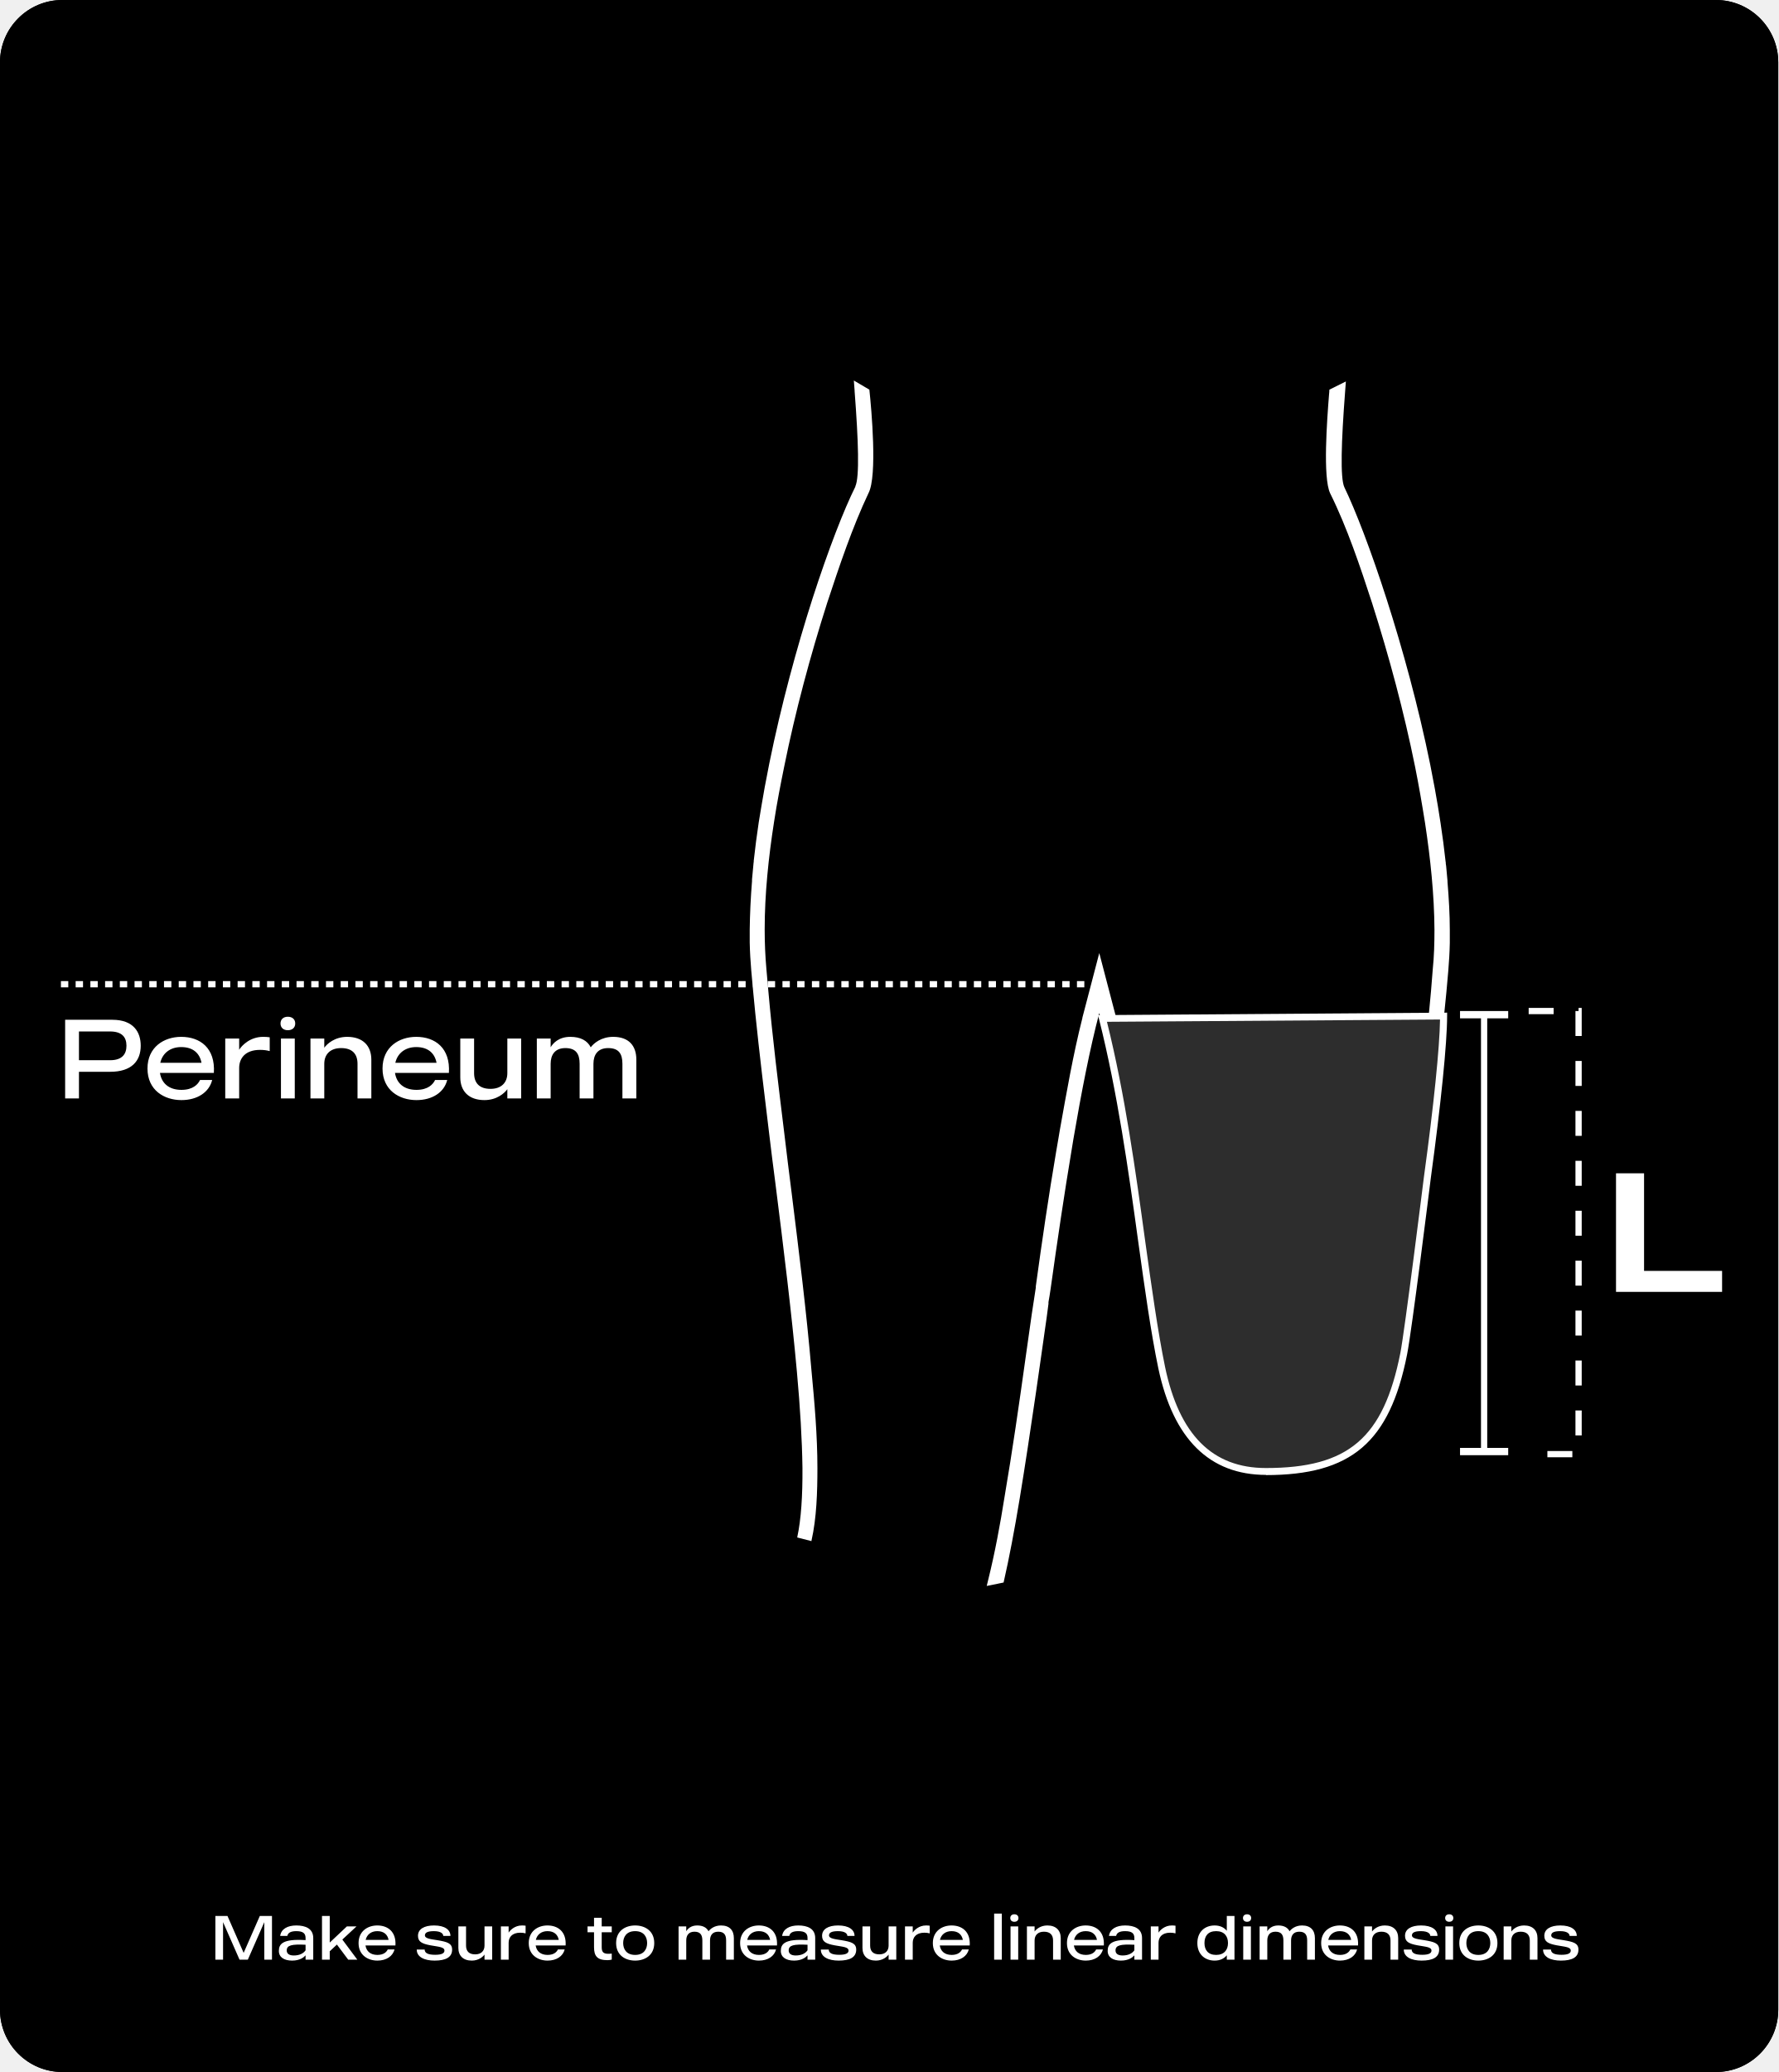
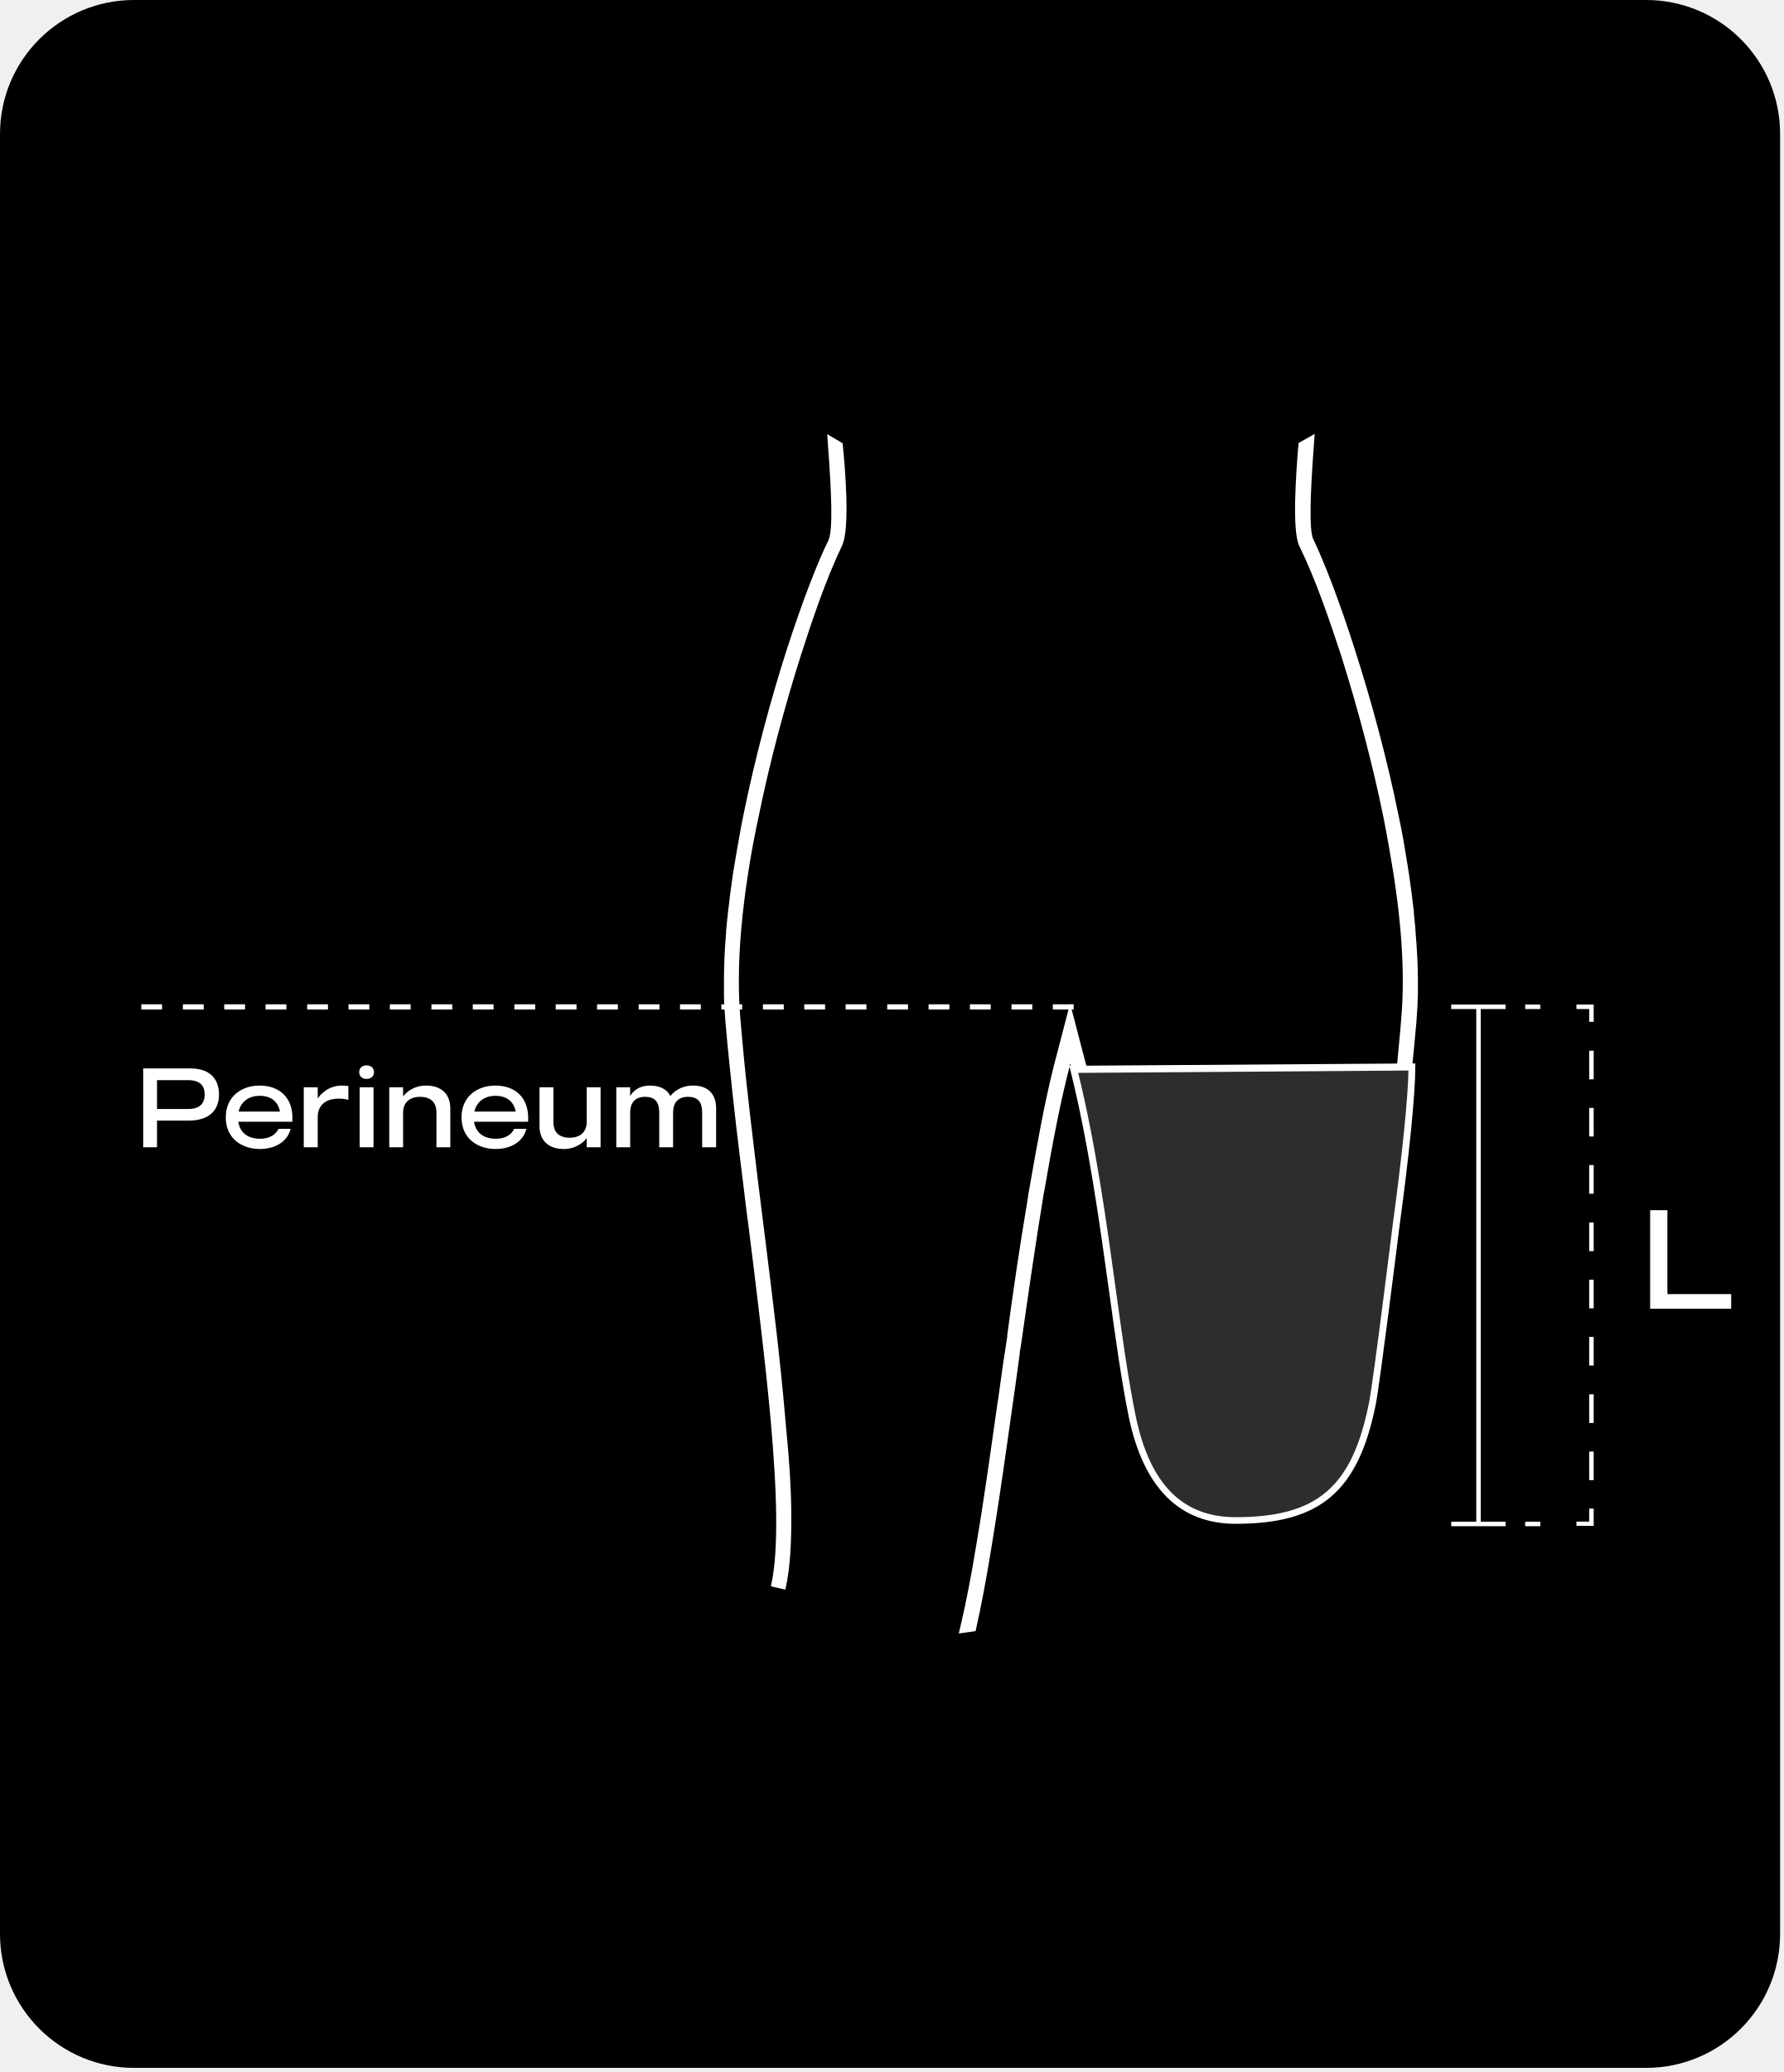
- <svg xmlns="http://www.w3.org/2000/svg" width="285" height="332" viewBox="0 0 285 332" fill="none">
-   <rect width="285" height="332" rx="10" fill="black" />
-   <path fill-rule="evenodd" clip-rule="evenodd" d="M241.72 162V163.168H238.359V232H241.72V233.168H234V232H237.359V163.168H234V162H241.72Z" fill="white" />
-   <path d="M276 207H259V188H263.495V203.637H276V207Z" fill="white" />
-   <path d="M245 162H253V233H245" stroke="white" stroke-miterlimit="10" stroke-dasharray="4 4" />
-   <path d="M200.245 223.295C190.565 223.295 185.648 210.39 184.91 204.641H187.399C187.953 207.576 192.101 221.216 200.092 221.216C215.519 221.216 219.822 214.274 221.604 204.763H224.124C221.635 214.427 218.131 223.295 200.276 223.295H200.245Z" fill="white" />
-   <path fill-rule="evenodd" clip-rule="evenodd" d="M160.847 253.569C161.738 249.685 162.599 245.128 163.428 240.113C164.289 234.883 165.149 229.195 166.01 223.293C166.44 220.388 166.84 217.452 167.27 214.486L167.424 213.385C167.639 211.917 167.854 210.418 168.038 208.92V208.645C168.161 207.941 168.284 207.268 168.376 206.565C169.452 198.858 170.589 191.182 171.788 184.026C171.88 183.537 171.941 183.017 172.033 182.528C173.324 174.974 174.676 168.032 176.182 162.314C177.688 168.063 179.071 175.005 180.362 182.589C180.454 183.078 180.516 183.568 180.608 184.026C181.806 191.213 182.943 198.889 184.05 206.565C184.142 207.299 184.234 207.972 184.357 208.675V208.95C184.603 210.388 184.818 211.856 185.002 213.293L185.218 214.822C185.402 216.106 185.586 217.391 185.771 218.675H188.26C188.199 218.247 188.137 217.85 188.076 217.421C187.953 216.443 187.799 215.464 187.676 214.516C187.277 211.764 186.908 209.012 186.478 206.259V206.045C185.494 198.889 184.418 191.733 183.22 184.516C183.097 183.721 182.943 182.956 182.82 182.192C181.714 175.831 180.516 169.347 178.887 163.078V163.047C178.764 162.619 178.672 162.191 178.549 161.763L176.182 152.711L173.816 161.763C173.693 162.191 173.601 162.619 173.478 163.047V163.109C171.972 169.041 170.927 175.127 169.851 181.121C169.79 181.488 169.729 181.855 169.667 182.222C169.544 182.987 169.391 183.782 169.268 184.546C168.038 191.794 166.993 198.95 166.01 206.106V206.32C165.549 209.164 165.149 212.039 164.75 214.883C164.627 215.739 164.504 216.626 164.381 217.483C163.336 224.975 162.261 232.468 161.001 239.838C160.294 244.303 159.464 248.768 158.388 253.11C158.296 253.446 158.235 253.783 158.143 254.119" fill="white" />
-   <path fill-rule="evenodd" clip-rule="evenodd" d="M213.061 62.437C213.061 62.681 213.03 62.956 213 63.293C212.692 67.207 211.986 76.535 213.184 79.042C215.919 84.547 218.04 90.908 219.914 96.657C222.65 105.251 225.016 114.058 226.798 122.866C227.382 125.771 227.905 128.799 228.396 131.887C229.257 137.545 229.872 143.386 229.902 148.982C229.902 151.154 229.841 153.264 229.626 155.343C229.534 156.505 229.441 157.637 229.349 158.799C228.673 166.444 227.72 174.029 226.798 181.582C226.368 185.069 225.938 188.555 225.477 192.041C224.34 200.91 223.233 209.809 222.373 218.678H224.924C225.754 209.778 227.014 199.748 228.274 189.503C228.581 186.965 228.919 184.426 229.226 181.858C230.025 175.313 230.824 168.738 231.47 162.408C231.716 160.083 231.931 157.82 232.115 155.588C232.238 154.12 232.33 152.622 232.361 151.093C232.361 150.42 232.361 149.716 232.361 149.013C232.361 146.536 232.207 143.936 231.992 141.306V141.154C231.931 140.481 231.869 139.808 231.808 139.135C231.808 138.89 231.746 138.615 231.716 138.371C231.716 138.248 231.716 138.126 231.685 138.034C231.47 136.016 231.193 133.967 230.886 131.918C230.609 130.083 230.302 128.218 229.964 126.383C229.718 125.098 229.472 123.814 229.226 122.529C227.321 113.141 224.77 103.905 222.25 96.046C219.73 88.186 217.241 81.764 215.458 78.064C214.782 76.596 214.967 70.785 215.581 62.773C215.612 62.223 215.673 61.672 215.704 61.122M130.054 246.935V246.874C130.884 243.235 131.007 239.014 131.007 235.222C131.007 230.054 130.546 224.763 130.054 219.595C129.255 210.145 128.056 200.696 126.889 191.246C126.489 188.004 126.059 184.763 125.69 181.521C124.768 173.967 123.815 166.383 123.139 158.738C123.047 157.606 122.924 156.444 122.832 155.282C122.648 153.203 122.555 151.093 122.555 148.921C122.555 143.264 123.17 137.361 124.061 131.673C124.522 128.646 125.106 125.679 125.69 122.805C127.472 113.997 129.839 105.159 132.574 96.596C134.479 90.816 136.6 84.486 139.212 78.981C140.626 76.229 139.673 65.587 139.335 62.437L136.846 60.969C136.876 61.519 136.938 62.07 136.969 62.59V62.681C137.583 70.663 137.768 76.443 137.092 77.911V77.972C135.248 81.672 132.758 88.064 130.238 95.862C127.718 103.722 125.198 112.957 123.293 122.346C123.047 123.63 122.801 124.915 122.555 126.169C122.217 128.034 121.91 129.9 121.603 131.765C121.295 133.845 121.019 135.893 120.804 137.912C120.804 138.034 120.804 138.157 120.773 138.279C120.773 138.493 120.711 138.738 120.711 138.952C120.65 139.594 120.588 140.267 120.527 140.909V141.062V141.184C120.312 143.845 120.189 146.444 120.158 148.921C120.158 149.625 120.158 150.328 120.158 151.031C120.189 152.56 120.281 154.059 120.404 155.496C120.588 157.759 120.834 160.053 121.049 162.347C121.695 168.677 122.494 175.252 123.293 181.796C123.6 184.335 123.908 186.873 124.246 189.381C125.598 200.084 126.889 210.574 127.718 219.779C128.241 225.497 128.548 230.696 128.61 235.192C128.64 239.687 128.394 243.449 127.78 246.293V246.354" fill="white" />
-   <path d="M176.705 163.172C181.684 182.836 183.22 204.915 186.201 219.136C188.598 230.604 194.376 235.772 202.92 235.772C217.056 235.772 222.404 230.084 225.016 216.934C225.753 213.295 228.827 188.646 228.827 188.646C230.671 175.16 231.439 166.505 231.439 162.805L176.736 163.172H176.705Z" fill="#2D2D2D" />
-   <path d="M202.92 236.326C193.854 236.326 188.045 230.577 185.648 219.262C184.45 213.512 183.466 206.448 182.421 198.925C180.885 187.732 179.102 175.041 176.152 163.328L175.968 162.655L231.931 162.258V162.808C231.931 167.12 230.947 176.815 229.319 188.741C229.196 189.751 226.245 213.451 225.508 217.06C222.711 231.127 216.565 236.357 202.858 236.357L202.92 236.326ZM177.412 163.726C180.301 175.316 182.022 187.763 183.528 198.772C184.573 206.265 185.556 213.329 186.724 219.017C188.998 229.904 194.315 235.225 202.889 235.225C216.104 235.225 221.728 230.424 224.432 216.815C225.139 213.237 228.182 188.833 228.212 188.589C229.78 177.182 230.732 167.854 230.794 163.359L177.351 163.726H177.412Z" fill="white" />
-   <path d="M173.785 157.703H9" stroke="white" stroke-miterlimit="10" stroke-dasharray="1.18 1.18 1.18 1.18 1.18 1.18 1.18 1.18" />
-   <rect width="285" height="332" rx="10" fill="black" />
-   <path d="M241.72 162V163.168H238.359V232H241.72V233.168H234V232H237.359V163.168H234V162H241.72Z" fill="white" />
-   <path d="M276 207H259V188H263.495V203.637H276V207Z" fill="white" />
-   <path d="M245 162H253V233H245" stroke="white" stroke-miterlimit="10" stroke-dasharray="4 4" />
-   <path d="M200.245 223.295C190.565 223.295 185.648 210.39 184.91 204.641H187.399C187.953 207.576 192.101 221.216 200.092 221.216C215.519 221.216 219.822 214.274 221.604 204.763H224.124C221.635 214.427 218.131 223.295 200.276 223.295H200.245Z" fill="white" />
-   <path fill-rule="evenodd" clip-rule="evenodd" d="M160.847 253.569C161.738 249.685 162.599 245.128 163.428 240.113C164.289 234.883 165.149 229.195 166.01 223.293C166.44 220.388 166.84 217.452 167.27 214.486L167.424 213.385C167.639 211.917 167.854 210.418 168.038 208.92V208.645C168.161 207.941 168.284 207.268 168.376 206.565C169.452 198.858 170.589 191.182 171.788 184.026C171.88 183.537 171.941 183.017 172.033 182.528C173.324 174.974 174.676 168.032 176.182 162.314C177.688 168.063 179.071 175.005 180.362 182.589C180.454 183.078 180.516 183.568 180.608 184.026C181.806 191.213 182.943 198.889 184.05 206.565C184.142 207.299 184.234 207.972 184.357 208.675V208.95C184.603 210.388 184.818 211.856 185.002 213.293L185.218 214.822C185.402 216.106 185.586 217.391 185.771 218.675H188.26C188.199 218.247 188.137 217.85 188.076 217.421C187.953 216.443 187.799 215.464 187.676 214.516C187.277 211.764 186.908 209.012 186.478 206.259V206.045C185.494 198.889 184.418 191.733 183.22 184.516C183.097 183.721 182.943 182.956 182.82 182.192C181.714 175.831 180.516 169.347 178.887 163.078V163.047C178.764 162.619 178.672 162.191 178.549 161.763L176.182 152.711L173.816 161.763C173.693 162.191 173.601 162.619 173.478 163.047V163.109C171.972 169.041 170.927 175.127 169.851 181.121C169.79 181.488 169.729 181.855 169.667 182.222C169.544 182.987 169.391 183.782 169.268 184.546C168.038 191.794 166.993 198.95 166.01 206.106V206.32C165.549 209.164 165.149 212.039 164.75 214.883C164.627 215.739 164.504 216.626 164.381 217.483C163.336 224.975 162.261 232.468 161.001 239.838C160.294 244.303 159.464 248.768 158.388 253.11C158.296 253.446 158.235 253.783 158.143 254.119" fill="white" />
-   <path fill-rule="evenodd" clip-rule="evenodd" d="M213.061 62.437C213.061 62.681 213.03 62.956 213 63.293C212.692 67.207 211.986 76.535 213.184 79.042C215.919 84.547 218.04 90.908 219.914 96.657C222.65 105.251 225.016 114.058 226.798 122.866C227.382 125.771 227.905 128.799 228.396 131.887C229.257 137.545 229.872 143.386 229.902 148.982C229.902 151.154 229.841 153.264 229.626 155.343C229.534 156.505 229.441 157.637 229.349 158.799C228.673 166.444 227.72 174.029 226.798 181.582C226.368 185.069 225.938 188.555 225.477 192.041C224.34 200.91 223.233 209.809 222.373 218.678H224.924C225.754 209.778 227.014 199.748 228.274 189.503C228.581 186.965 228.919 184.426 229.226 181.858C230.025 175.313 230.824 168.738 231.47 162.408C231.716 160.083 231.931 157.82 232.115 155.588C232.238 154.12 232.33 152.622 232.361 151.093C232.361 150.42 232.361 149.716 232.361 149.013C232.361 146.536 232.207 143.936 231.992 141.306V141.154C231.931 140.481 231.869 139.808 231.808 139.135C231.808 138.89 231.746 138.615 231.716 138.371C231.716 138.248 231.716 138.126 231.685 138.034C231.47 136.016 231.193 133.967 230.886 131.918C230.609 130.083 230.302 128.218 229.964 126.383C229.718 125.098 229.472 123.814 229.226 122.529C227.321 113.141 224.77 103.905 222.25 96.046C219.73 88.186 217.241 81.764 215.458 78.064C214.782 76.596 214.967 70.785 215.581 62.773C215.612 62.223 215.673 61.672 215.704 61.122M130.054 246.935V246.874C130.884 243.235 131.007 239.014 131.007 235.222C131.007 230.054 130.546 224.763 130.054 219.595C129.255 210.145 128.056 200.696 126.889 191.246C126.489 188.004 126.059 184.763 125.69 181.521C124.768 173.967 123.815 166.383 123.139 158.738C123.047 157.606 122.924 156.444 122.832 155.282C122.648 153.203 122.555 151.093 122.555 148.921C122.555 143.264 123.17 137.361 124.061 131.673C124.522 128.646 125.106 125.679 125.69 122.805C127.472 113.997 129.839 105.159 132.574 96.596C134.479 90.816 136.6 84.486 139.212 78.981C140.626 76.229 139.673 65.587 139.335 62.437L136.846 60.969C136.876 61.519 136.938 62.07 136.969 62.59V62.681C137.583 70.663 137.768 76.443 137.092 77.911V77.972C135.248 81.672 132.758 88.064 130.238 95.862C127.718 103.722 125.198 112.957 123.293 122.346C123.047 123.63 122.801 124.915 122.555 126.169C122.217 128.034 121.91 129.9 121.603 131.765C121.295 133.845 121.019 135.893 120.804 137.912C120.804 138.034 120.804 138.157 120.773 138.279C120.773 138.493 120.711 138.738 120.711 138.952C120.65 139.594 120.588 140.267 120.527 140.909V141.062V141.184C120.312 143.845 120.189 146.444 120.158 148.921C120.158 149.625 120.158 150.328 120.158 151.031C120.189 152.56 120.281 154.059 120.404 155.496C120.588 157.759 120.834 160.053 121.049 162.347C121.695 168.677 122.494 175.252 123.293 181.796C123.6 184.335 123.908 186.873 124.246 189.381C125.598 200.084 126.889 210.574 127.718 219.779C128.241 225.497 128.548 230.696 128.61 235.192C128.64 239.687 128.394 243.449 127.78 246.293V246.354" fill="white" />
-   <path d="M176.705 163.172C181.684 182.836 183.22 204.915 186.201 219.136C188.598 230.604 194.376 235.772 202.92 235.772C217.056 235.772 222.404 230.084 225.016 216.934C225.753 213.295 228.827 188.646 228.827 188.646C230.671 175.16 231.439 166.505 231.439 162.805L176.736 163.172H176.705Z" fill="#2D2D2D" />
-   <path d="M202.92 236.326C193.854 236.326 188.045 230.577 185.648 219.262C184.45 213.512 183.466 206.448 182.421 198.925C180.885 187.732 179.102 175.041 176.152 163.328L175.968 162.655L231.931 162.258V162.808C231.931 167.12 230.947 176.815 229.319 188.741C229.196 189.751 226.245 213.451 225.508 217.06C222.711 231.127 216.565 236.357 202.858 236.357L202.92 236.326ZM177.412 163.726C180.301 175.316 182.022 187.763 183.528 198.772C184.573 206.265 185.556 213.329 186.724 219.017C188.998 229.904 194.315 235.225 202.889 235.225C216.104 235.225 221.728 230.424 224.432 216.815C225.139 213.237 228.182 188.833 228.212 188.589C229.78 177.182 230.732 167.854 230.794 163.359L177.351 163.726H177.412Z" fill="white" />
-   <path d="M173.785 157.703H9" stroke="white" stroke-miterlimit="10" stroke-dasharray="1.18 1.18 1.18 1.18 1.18 1.18 1.18 1.18" />
-   <path d="M18 163.4C21.42 163.4 22.554 165.398 22.554 167.558C22.554 169.97 21.132 171.734 17.658 171.734H12.654V176H10.44V163.4H18ZM17.658 169.88C19.602 169.88 20.268 168.872 20.268 167.558C20.268 166.136 19.494 165.272 17.622 165.272H12.654V169.88H17.658ZM29.038 166.136C32.08 166.136 34.528 167.936 34.276 171.914H25.636C25.888 173.552 27.058 174.632 29.074 174.632C30.946 174.632 31.738 173.732 32.062 173.048H34.006C33.52 175.01 31.648 176.27 29.074 176.27C26.338 176.27 23.638 174.704 23.638 171.212C23.638 167.774 26.284 166.136 29.038 166.136ZM25.69 170.294H32.296C32.008 168.782 30.964 167.774 29.038 167.774C27.256 167.774 26.032 168.782 25.69 170.294ZM42.166 166.136C42.598 166.136 42.85 166.154 43.228 166.208V168.404H43.156C42.778 168.296 42.292 168.224 41.68 168.224C39.25 168.224 38.332 169.628 38.332 171.122V176H36.1V166.406H38.332V168.206C38.764 167.504 40.096 166.136 42.166 166.136ZM45.029 176V166.406H47.243V176H45.029ZM46.127 165.074C45.444 165.074 44.958 164.678 44.958 163.994C44.958 163.31 45.444 162.914 46.127 162.914C46.83 162.914 47.316 163.31 47.316 163.994C47.316 164.678 46.83 165.074 46.127 165.074ZM55.644 166.136C58.146 166.136 59.514 167.558 59.514 169.79V176H57.3V170.456C57.3 168.836 56.418 167.936 54.672 167.936C52.926 167.936 51.972 168.944 51.972 170.456V176H49.758V166.406H51.972V167.882C52.422 167.252 53.646 166.136 55.644 166.136ZM66.708 166.136C69.75 166.136 72.198 167.936 71.946 171.914H63.306C63.558 173.552 64.728 174.632 66.744 174.632C68.616 174.632 69.408 173.732 69.732 173.048H71.676C71.19 175.01 69.318 176.27 66.744 176.27C64.008 176.27 61.308 174.704 61.308 171.212C61.308 167.774 63.954 166.136 66.708 166.136ZM63.36 170.294H69.966C69.678 168.782 68.634 167.774 66.708 167.774C64.926 167.774 63.702 168.782 63.36 170.294ZM81.312 166.406H83.526V176H81.312V174.524C80.862 175.154 79.638 176.27 77.64 176.27C75.138 176.27 73.77 174.848 73.77 172.616V166.406H75.984V171.95C75.984 173.57 76.866 174.47 78.612 174.47C80.358 174.47 81.312 173.462 81.312 171.95V166.406ZM98.279 166.136C100.781 166.136 101.987 167.558 101.987 169.79V176H99.755V170.456C99.755 168.836 99.161 167.936 97.469 167.936C95.795 167.936 95.111 169.016 95.111 170.456V176H92.897V170.456C92.897 168.836 92.285 167.936 90.611 167.936C88.937 167.936 88.253 169.016 88.253 170.456V176H86.039V166.406H88.253V167.81C88.613 167.18 89.531 166.136 91.403 166.136C93.059 166.136 94.139 166.748 94.679 167.81C95.165 167.162 96.353 166.136 98.279 166.136Z" fill="white" />
-   <path d="M41.64 307H43.59V314H42.36V307.99L39.72 314H38.39L35.75 307.99V314H34.52V307H36.46L39.05 312.91L41.64 307ZM47.484 308.52C48.954 308.52 50.204 309.01 50.204 310.54V314H48.974V313.31C48.714 313.61 48.074 314.15 46.824 314.15C45.544 314.15 44.694 313.62 44.694 312.6C44.694 311.5 45.294 310.63 48.974 310.87V310.54C48.974 309.8 48.594 309.43 47.484 309.43C46.534 309.43 46.144 309.74 46.054 310.19H44.904C45.064 309.07 46.104 308.52 47.484 308.52ZM48.974 312.5V311.61C46.754 311.5 45.954 311.69 45.954 312.52C45.954 313.06 46.374 313.33 47.084 313.33C48.024 313.33 48.644 312.98 48.974 312.5ZM55.807 314L53.997 311.58L52.847 312.66V314H51.607V307H52.847V311.26L55.597 308.67H57.137L54.867 310.78L57.267 314H55.807ZM60.467 308.52C62.157 308.52 63.517 309.52 63.377 311.73H58.577C58.717 312.64 59.367 313.24 60.487 313.24C61.527 313.24 61.967 312.74 62.147 312.36H63.227C62.957 313.45 61.917 314.15 60.487 314.15C58.967 314.15 57.467 313.28 57.467 311.34C57.467 309.43 58.937 308.52 60.467 308.52ZM58.607 310.83H62.277C62.117 309.99 61.537 309.43 60.467 309.43C59.477 309.43 58.797 309.99 58.607 310.83ZM70.101 310.88C71.611 311.14 72.461 311.34 72.461 312.39C72.461 313.63 71.431 314.15 69.651 314.15C68.031 314.15 66.791 313.59 66.791 312.38H68.061C68.061 312.96 68.631 313.22 69.751 313.22C70.841 313.22 71.231 312.95 71.231 312.55C71.231 311.96 70.341 311.95 68.981 311.7C67.601 311.44 66.991 311.12 66.991 310.17C66.991 309.1 67.991 308.52 69.561 308.52C71.271 308.52 72.191 309.2 72.191 310.19H71.041C71.041 309.85 70.681 309.43 69.541 309.43C68.471 309.43 68.101 309.7 68.101 310.11C68.101 310.65 69.151 310.72 70.101 310.88ZM77.653 308.67H78.883V314H77.653V313.18C77.403 313.53 76.723 314.15 75.613 314.15C74.223 314.15 73.463 313.36 73.463 312.12V308.67H74.693V311.75C74.693 312.65 75.183 313.15 76.153 313.15C77.123 313.15 77.653 312.59 77.653 311.75V308.67ZM83.649 308.52C83.889 308.52 84.029 308.53 84.239 308.56V309.78H84.199C83.989 309.72 83.719 309.68 83.379 309.68C82.029 309.68 81.519 310.46 81.519 311.29V314H80.279V308.67H81.519V309.67C81.759 309.28 82.499 308.52 83.649 308.52ZM87.742 308.52C89.432 308.52 90.792 309.52 90.652 311.73H85.852C85.992 312.64 86.642 313.24 87.762 313.24C88.802 313.24 89.242 312.74 89.422 312.36H90.502C90.232 313.45 89.192 314.15 87.762 314.15C86.242 314.15 84.742 313.28 84.742 311.34C84.742 309.43 86.212 308.52 87.742 308.52ZM85.882 310.83H89.552C89.392 309.99 88.812 309.43 87.742 309.43C86.752 309.43 86.072 309.99 85.882 310.83ZM98.046 309.61H96.436V312.01C96.436 312.91 96.796 313.16 98.046 313.03V313.99C97.866 314.04 97.596 314.08 97.346 314.08C95.726 314.08 95.206 313.42 95.206 312.01V309.61H94.166V308.67H95.206V307.29H96.436V308.67H98.046V309.61ZM101.796 308.52C103.356 308.52 104.856 309.37 104.856 311.34C104.856 313.31 103.356 314.15 101.796 314.15C100.236 314.15 98.746 313.31 98.746 311.34C98.746 309.37 100.236 308.52 101.796 308.52ZM101.796 313.24C103.226 313.24 103.716 312.27 103.716 311.34C103.716 310.4 103.226 309.43 101.796 309.43C100.366 309.43 99.876 310.4 99.876 311.34C99.876 312.27 100.366 313.24 101.796 313.24ZM115.556 308.52C116.946 308.52 117.616 309.31 117.616 310.55V314H116.376V310.92C116.376 310.02 116.046 309.52 115.106 309.52C114.176 309.52 113.796 310.12 113.796 310.92V314H112.566V310.92C112.566 310.02 112.226 309.52 111.296 309.52C110.366 309.52 109.986 310.12 109.986 310.92V314H108.756V308.67H109.986V309.45C110.186 309.1 110.696 308.52 111.736 308.52C112.656 308.52 113.256 308.86 113.556 309.45C113.826 309.09 114.486 308.52 115.556 308.52ZM121.619 308.52C123.309 308.52 124.669 309.52 124.529 311.73H119.729C119.869 312.64 120.519 313.24 121.639 313.24C122.679 313.24 123.119 312.74 123.299 312.36H124.379C124.109 313.45 123.069 314.15 121.639 314.15C120.119 314.15 118.619 313.28 118.619 311.34C118.619 309.43 120.089 308.52 121.619 308.52ZM119.759 310.83H123.429C123.269 309.99 122.689 309.43 121.619 309.43C120.629 309.43 119.949 309.99 119.759 310.83ZM127.933 308.52C129.403 308.52 130.653 309.01 130.653 310.54V314H129.423V313.31C129.163 313.61 128.523 314.15 127.273 314.15C125.993 314.15 125.143 313.62 125.143 312.6C125.143 311.5 125.743 310.63 129.423 310.87V310.54C129.423 309.8 129.043 309.43 127.933 309.43C126.983 309.43 126.593 309.74 126.503 310.19H125.353C125.513 309.07 126.553 308.52 127.933 308.52ZM129.423 312.5V311.61C127.203 311.5 126.403 311.69 126.403 312.52C126.403 313.06 126.823 313.33 127.533 313.33C128.473 313.33 129.093 312.98 129.423 312.5ZM134.866 310.88C136.376 311.14 137.226 311.34 137.226 312.39C137.226 313.63 136.196 314.15 134.416 314.15C132.796 314.15 131.556 313.59 131.556 312.38H132.826C132.826 312.96 133.396 313.22 134.516 313.22C135.606 313.22 135.996 312.95 135.996 312.55C135.996 311.96 135.106 311.95 133.746 311.7C132.366 311.44 131.756 311.12 131.756 310.17C131.756 309.1 132.756 308.52 134.326 308.52C136.036 308.52 136.956 309.2 136.956 310.19H135.806C135.806 309.85 135.446 309.43 134.306 309.43C133.236 309.43 132.866 309.7 132.866 310.11C132.866 310.65 133.916 310.72 134.866 310.88ZM142.418 308.67H143.648V314H142.418V313.18C142.168 313.53 141.488 314.15 140.378 314.15C138.988 314.15 138.228 313.36 138.228 312.12V308.67H139.458V311.75C139.458 312.65 139.948 313.15 140.918 313.15C141.888 313.15 142.418 312.59 142.418 311.75V308.67ZM148.415 308.52C148.655 308.52 148.795 308.53 149.005 308.56V309.78H148.965C148.755 309.72 148.485 309.68 148.145 309.68C146.795 309.68 146.285 310.46 146.285 311.29V314H145.045V308.67H146.285V309.67C146.525 309.28 147.265 308.52 148.415 308.52ZM152.508 308.52C154.198 308.52 155.558 309.52 155.418 311.73H150.618C150.758 312.64 151.408 313.24 152.528 313.24C153.568 313.24 154.008 312.74 154.188 312.36H155.268C154.998 313.45 153.958 314.15 152.528 314.15C151.008 314.15 149.508 313.28 149.508 311.34C149.508 309.43 150.978 308.52 152.508 308.52ZM150.648 310.83H154.318C154.158 309.99 153.578 309.43 152.508 309.43C151.518 309.43 150.838 309.99 150.648 310.83ZM159.332 306.62H160.562V314H159.332V306.62ZM161.959 314V308.67H163.189V314H161.959ZM162.569 307.93C162.189 307.93 161.919 307.71 161.919 307.33C161.919 306.95 162.189 306.73 162.569 306.73C162.959 306.73 163.229 306.95 163.229 307.33C163.229 307.71 162.959 307.93 162.569 307.93ZM167.856 308.52C169.246 308.52 170.006 309.31 170.006 310.55V314H168.776V310.92C168.776 310.02 168.286 309.52 167.316 309.52C166.346 309.52 165.816 310.08 165.816 310.92V314H164.586V308.67H165.816V309.49C166.066 309.14 166.746 308.52 167.856 308.52ZM174.002 308.52C175.692 308.52 177.052 309.52 176.912 311.73H172.112C172.252 312.64 172.902 313.24 174.022 313.24C175.062 313.24 175.502 312.74 175.682 312.36H176.762C176.492 313.45 175.452 314.15 174.022 314.15C172.502 314.15 171.002 313.28 171.002 311.34C171.002 309.43 172.472 308.52 174.002 308.52ZM172.142 310.83H175.812C175.652 309.99 175.072 309.43 174.002 309.43C173.012 309.43 172.332 309.99 172.142 310.83ZM180.316 308.52C181.786 308.52 183.036 309.01 183.036 310.54V314H181.806V313.31C181.546 313.61 180.906 314.15 179.656 314.15C178.376 314.15 177.526 313.62 177.526 312.6C177.526 311.5 178.126 310.63 181.806 310.87V310.54C181.806 309.8 181.426 309.43 180.316 309.43C179.366 309.43 178.976 309.74 178.886 310.19H177.736C177.896 309.07 178.936 308.52 180.316 308.52ZM181.806 312.5V311.61C179.586 311.5 178.786 311.69 178.786 312.52C178.786 313.06 179.206 313.33 179.916 313.33C180.856 313.33 181.476 312.98 181.806 312.5ZM187.809 308.52C188.049 308.52 188.189 308.53 188.399 308.56V309.78H188.359C188.149 309.72 187.879 309.68 187.539 309.68C186.189 309.68 185.679 310.46 185.679 311.29V314H184.439V308.67H185.679V309.67C185.919 309.28 186.659 308.52 187.809 308.52ZM196.621 307H197.851V314H196.621V313.3C196.201 313.81 195.561 314.15 194.671 314.15C193.111 314.15 191.901 313.14 191.901 311.34C191.901 309.53 193.111 308.52 194.671 308.52C195.561 308.52 196.201 308.86 196.621 309.37V307ZM194.911 313.24C196.181 313.24 196.811 312.44 196.811 311.34C196.811 310.23 196.201 309.43 194.911 309.43C193.611 309.43 193.041 310.21 193.041 311.34C193.041 312.46 193.631 313.24 194.911 313.24ZM199.254 314V308.67H200.484V314H199.254ZM199.864 307.93C199.484 307.93 199.214 307.71 199.214 307.33C199.214 306.95 199.484 306.73 199.864 306.73C200.254 306.73 200.524 306.95 200.524 307.33C200.524 307.71 200.254 307.93 199.864 307.93ZM208.681 308.52C210.071 308.52 210.741 309.31 210.741 310.55V314H209.501V310.92C209.501 310.02 209.171 309.52 208.231 309.52C207.301 309.52 206.921 310.12 206.921 310.92V314H205.691V310.92C205.691 310.02 205.351 309.52 204.421 309.52C203.491 309.52 203.111 310.12 203.111 310.92V314H201.881V308.67H203.111V309.45C203.311 309.1 203.821 308.52 204.861 308.52C205.781 308.52 206.381 308.86 206.681 309.45C206.951 309.09 207.611 308.52 208.681 308.52ZM214.744 308.52C216.434 308.52 217.794 309.52 217.654 311.73H212.854C212.994 312.64 213.644 313.24 214.764 313.24C215.804 313.24 216.244 312.74 216.424 312.36H217.504C217.234 313.45 216.194 314.15 214.764 314.15C213.244 314.15 211.744 313.28 211.744 311.34C211.744 309.43 213.214 308.52 214.744 308.52ZM212.884 310.83H216.554C216.394 309.99 215.814 309.43 214.744 309.43C213.754 309.43 213.074 309.99 212.884 310.83ZM221.938 308.52C223.328 308.52 224.088 309.31 224.088 310.55V314H222.858V310.92C222.858 310.02 222.368 309.52 221.398 309.52C220.428 309.52 219.898 310.08 219.898 310.92V314H218.668V308.67H219.898V309.49C220.148 309.14 220.828 308.52 221.938 308.52ZM228.294 310.88C229.804 311.14 230.654 311.34 230.654 312.39C230.654 313.63 229.624 314.15 227.844 314.15C226.224 314.15 224.984 313.59 224.984 312.38H226.254C226.254 312.96 226.824 313.22 227.944 313.22C229.034 313.22 229.424 312.95 229.424 312.55C229.424 311.96 228.534 311.95 227.174 311.7C225.794 311.44 225.184 311.12 225.184 310.17C225.184 309.1 226.184 308.52 227.754 308.52C229.464 308.52 230.384 309.2 230.384 310.19H229.234C229.234 309.85 228.874 309.43 227.734 309.43C226.664 309.43 226.294 309.7 226.294 310.11C226.294 310.65 227.344 310.72 228.294 310.88ZM231.656 314V308.67H232.886V314H231.656ZM232.266 307.93C231.886 307.93 231.616 307.71 231.616 307.33C231.616 306.95 231.886 306.73 232.266 306.73C232.656 306.73 232.926 306.95 232.926 307.33C232.926 307.71 232.656 307.93 232.266 307.93ZM236.933 308.52C238.493 308.52 239.993 309.37 239.993 311.34C239.993 313.31 238.493 314.15 236.933 314.15C235.373 314.15 233.883 313.31 233.883 311.34C233.883 309.37 235.373 308.52 236.933 308.52ZM236.933 313.24C238.363 313.24 238.853 312.27 238.853 311.34C238.853 310.4 238.363 309.43 236.933 309.43C235.503 309.43 235.013 310.4 235.013 311.34C235.013 312.27 235.503 313.24 236.933 313.24ZM244.262 308.52C245.652 308.52 246.412 309.31 246.412 310.55V314H245.182V310.92C245.182 310.02 244.692 309.52 243.722 309.52C242.752 309.52 242.222 310.08 242.222 310.92V314H240.992V308.67H242.222V309.49C242.472 309.14 243.152 308.52 244.262 308.52ZM250.618 310.88C252.128 311.14 252.978 311.34 252.978 312.39C252.978 313.63 251.948 314.15 250.168 314.15C248.548 314.15 247.308 313.59 247.308 312.38H248.578C248.578 312.96 249.148 313.22 250.268 313.22C251.358 313.22 251.748 312.95 251.748 312.55C251.748 311.96 250.858 311.95 249.498 311.7C248.118 311.44 247.508 311.12 247.508 310.17C247.508 309.1 248.508 308.52 250.078 308.52C251.788 308.52 252.708 309.2 252.708 310.19H251.558C251.558 309.85 251.198 309.43 250.058 309.43C248.988 309.43 248.618 309.7 248.618 310.11C248.618 310.65 249.668 310.72 250.618 310.88Z" fill="white" />
+ <svg xmlns="http://www.w3.org/2000/svg" width="285" height="331" viewBox="0 0 285 331" fill="none">
+   <path d="M263.028 0H21.406C9.584 0 0 9.584 0 21.406V308.936C0 320.758 9.584 330.342 21.406 330.342H263.028C274.85 330.342 284.434 320.758 284.434 308.936V21.406C284.434 9.584 274.85 0 263.028 0Z" fill="black" />
+   <path d="M171.553 161.268H168.23V160.438H171.553V161.268ZM164.946 161.268H161.624V160.438H164.946V161.268ZM158.301 161.268H154.979V160.438H158.301V161.268ZM151.694 161.268H148.372V160.438H151.694V161.268ZM145.088 161.268H141.765V160.438H145.088V161.268ZM138.443 161.268H135.121V160.438H138.443V161.268ZM131.836 161.268H128.514V160.438H131.836V161.268ZM125.23 161.268H121.907V160.438H125.23V161.268ZM118.585 161.268H115.263V160.438H118.585V161.268ZM111.978 161.268H108.656V160.438H111.978V161.268ZM105.371 161.268H102.049V160.438H105.371V161.268ZM98.727 161.268H95.404V160.438H98.727V161.268ZM92.12 161.268H88.797V160.438H92.12V161.268ZM85.513 161.268H82.191V160.438H85.513V161.268ZM78.868 161.268H75.546V160.438H78.868V161.268ZM72.261 161.268H68.939V160.438H72.261V161.268ZM65.617 161.268H62.294V160.438H65.617V161.268ZM59.01 161.268H55.688V160.438H59.01V161.268ZM52.403 161.268H49.081V160.438H52.403V161.268ZM45.758 161.268H42.436V160.438H45.758V161.268ZM39.152 161.268H35.829V160.438H39.152V161.268ZM32.545 161.268H29.223V160.438H32.545V161.268ZM25.9 161.268H22.578V160.438H25.9V161.268Z" fill="white" />
+   <path d="M194.848 230.507C185.259 230.507 180.426 217.671 179.709 212.008H182.163C182.729 214.915 186.807 228.468 194.697 228.468C209.949 228.468 214.178 221.559 215.952 212.121H218.444C215.99 221.71 212.516 230.507 194.886 230.507H194.848Z" fill="white" />
+   <path fill-rule="evenodd" clip-rule="evenodd" d="M155.885 260.57C156.753 256.719 157.621 252.189 158.414 247.205C159.282 241.995 160.113 236.37 160.943 230.48C161.359 227.611 161.774 224.666 162.189 221.722L162.34 220.627C162.529 219.154 162.756 217.682 162.945 216.21V215.945C163.096 215.266 163.171 214.586 163.284 213.869C164.379 206.205 165.474 198.617 166.644 191.481C166.72 190.99 166.795 190.5 166.909 190.009C168.192 182.496 169.513 175.625 171.024 169.924C172.496 175.625 173.855 182.534 175.139 190.047C175.214 190.537 175.29 190.99 175.365 191.481C176.573 198.617 177.668 206.243 178.763 213.869C178.876 214.586 178.952 215.266 179.065 215.945V216.21C179.292 217.644 179.518 219.079 179.707 220.514L179.934 222.024C180.122 223.307 180.311 224.591 180.462 225.837H182.954C182.878 225.421 182.841 225.006 182.765 224.591C182.614 223.609 182.501 222.665 182.35 221.684C181.972 218.966 181.595 216.21 181.179 213.491V213.265C180.198 206.167 179.141 199.07 177.933 191.897C177.819 191.104 177.668 190.349 177.555 189.594C176.46 183.251 175.252 176.833 173.666 170.604V170.566C173.553 170.151 173.44 169.697 173.327 169.282L170.986 160.297L168.645 169.282C168.532 169.697 168.419 170.113 168.305 170.566V170.604C166.833 176.493 165.776 182.534 164.719 188.499C164.643 188.876 164.606 189.216 164.53 189.594C164.379 190.349 164.266 191.141 164.153 191.897C162.945 199.07 161.887 206.205 160.943 213.303V213.529C160.49 216.361 160.075 219.192 159.698 222.024C159.584 222.892 159.471 223.76 159.32 224.591C158.263 232.028 157.244 239.466 155.998 246.79C155.28 251.207 154.45 255.662 153.431 259.966C153.355 260.306 153.28 260.645 153.204 260.947" fill="white" />
+   <path fill-rule="evenodd" clip-rule="evenodd" d="M207.496 70.763C207.496 70.989 207.458 71.291 207.42 71.593C207.118 75.482 206.401 84.731 207.609 87.223C210.29 92.697 212.404 99.002 214.291 104.703C216.972 113.235 219.313 121.994 221.087 130.715C221.653 133.584 222.182 136.605 222.673 139.663C223.541 145.25 224.145 151.064 224.145 156.614C224.145 158.766 224.069 160.88 223.881 162.919C223.805 164.051 223.692 165.184 223.579 166.354C222.899 173.943 221.993 181.456 221.049 188.968C220.634 192.442 220.181 195.877 219.766 199.351C218.671 208.147 217.538 216.981 216.708 225.778H219.199C220.03 216.944 221.238 206.977 222.522 196.821C222.824 194.292 223.163 191.762 223.465 189.233C224.258 182.739 225.051 176.208 225.693 169.903C225.92 167.6 226.146 165.335 226.335 163.107C226.448 161.635 226.524 160.163 226.561 158.653C226.561 157.973 226.561 157.293 226.561 156.576C226.561 154.122 226.41 151.555 226.184 148.912V148.761C226.146 148.082 226.07 147.44 225.995 146.76C225.995 146.496 225.957 146.269 225.92 146.005C225.92 145.892 225.92 145.779 225.92 145.665C225.693 143.664 225.429 141.626 225.127 139.587C224.862 137.775 224.523 135.925 224.221 134.075C223.994 132.792 223.73 131.508 223.465 130.262C221.578 120.937 219.048 111.763 216.557 103.986C214.065 96.171 211.611 89.79 209.837 86.128C209.157 84.656 209.346 78.918 209.95 70.951C209.987 70.385 210.025 69.857 210.063 69.328M125.495 253.942V253.904C126.326 250.28 126.439 246.089 126.439 242.352C126.439 237.217 125.986 231.97 125.495 226.835C124.703 217.435 123.532 208.072 122.362 198.671C121.947 195.462 121.569 192.215 121.154 189.006C120.248 181.493 119.304 173.98 118.625 166.392C118.511 165.259 118.436 164.127 118.322 162.956C118.134 160.918 118.058 158.804 118.058 156.652C118.058 151.026 118.662 145.175 119.531 139.549C119.984 136.529 120.55 133.584 121.154 130.753C122.928 121.994 125.269 113.235 127.95 104.741C129.799 99.002 131.914 92.697 134.519 87.223C135.915 84.505 134.972 73.934 134.632 70.8L132.178 69.366C132.216 69.894 132.254 70.461 132.291 70.989V71.065C132.895 78.993 133.084 84.731 132.404 86.166V86.242C130.592 89.904 128.138 96.246 125.647 103.986C123.155 111.763 120.663 120.975 118.775 130.262C118.511 131.546 118.285 132.792 118.058 134.075C117.718 135.925 117.416 137.775 117.114 139.625C116.812 141.663 116.548 143.74 116.321 145.741C116.321 145.854 116.321 146.005 116.284 146.118C116.284 146.345 116.246 146.571 116.208 146.76C116.133 147.402 116.095 148.044 116.02 148.686V148.837V148.95C115.793 151.593 115.68 154.16 115.68 156.652C115.68 157.369 115.68 158.049 115.68 158.728C115.68 160.238 115.793 161.711 115.906 163.145C116.095 165.41 116.321 167.676 116.548 169.941C117.19 176.246 117.945 182.739 118.775 189.271C119.078 191.8 119.38 194.292 119.719 196.783C121.041 207.43 122.324 217.812 123.155 226.986C123.646 232.649 123.986 237.821 124.023 242.314C124.061 246.769 123.834 250.507 123.193 253.338V253.413" fill="white" />
+   <path d="M171.553 170.782C176.461 190.301 177.971 212.236 180.954 226.355C183.332 237.757 189.033 242.854 197.452 242.854C211.421 242.854 216.706 237.228 219.274 224.128C219.991 220.541 223.011 196.039 223.011 196.039C224.823 182.637 225.578 174.029 225.578 170.367L171.516 170.745L171.553 170.782Z" fill="#2D2D2D" />
+   <path d="M197.452 243.426C188.504 243.426 182.766 237.726 180.388 226.475C179.217 220.774 178.236 213.752 177.216 206.277C175.668 195.178 173.932 182.568 171.025 170.94L170.836 170.26L226.145 169.883V170.449C226.145 174.715 225.201 184.342 223.578 196.197C223.464 197.178 220.52 220.737 219.84 224.285C217.046 238.254 211.005 243.426 197.452 243.426ZM172.271 171.355C175.102 182.87 176.801 195.215 178.311 206.164C179.331 213.601 180.312 220.623 181.482 226.286C183.748 237.122 188.958 242.369 197.452 242.369C210.477 242.369 216.064 237.575 218.745 224.097C219.462 220.548 222.445 196.31 222.483 196.046C224.03 184.72 224.974 175.47 225.05 171.015L172.233 171.393L172.271 171.355Z" fill="white" />
+   <path d="M276.619 209.071H263.67V193.328H266.426V206.731H276.619V209.071Z" fill="white" />
+   <path d="M246.115 160.477H243.699V161.194H246.115V160.477Z" fill="white" />
+   <path d="M254.648 163.232H253.931V161.194H251.893V160.477H254.648V163.232Z" fill="white" />
+   <path d="M254.648 236.449H253.931V231.881H254.648V236.449ZM254.648 227.313H253.931V222.745H254.648V227.313ZM254.648 218.139H253.931V213.571H254.648V218.139ZM254.648 209.003H253.931V204.435H254.648V209.003ZM254.648 199.866H253.931V195.298H254.648V199.866ZM254.648 190.692H253.931V186.124H254.648V190.692ZM254.648 181.556H253.931V176.988H254.648V181.556ZM254.648 172.42H253.931V167.852H254.648V172.42Z" fill="white" />
+   <path d="M254.648 243.756H251.893V243.077H253.931V241H254.648V243.756Z" fill="white" />
+   <path d="M246.115 243.094H243.699V243.811H246.115V243.094Z" fill="white" />
+   <path d="M240.566 160.477H231.883V161.194H240.566V160.477Z" fill="white" />
+   <path d="M240.566 243.094H231.883V243.811H240.566V243.094Z" fill="white" />
+   <path d="M236.603 160.859H235.886V243.426H236.603V160.859Z" fill="white" />
+   <path d="M30.438 170.681C33.858 170.681 34.992 172.679 34.992 174.839C34.992 177.251 33.569 179.015 30.096 179.015H25.091V183.281H22.878V170.681H30.438ZM30.096 177.161C32.039 177.161 32.706 176.153 32.706 174.839C32.706 173.417 31.931 172.553 30.059 172.553H25.091V177.161H30.096ZM41.475 173.417C44.517 173.417 46.965 175.217 46.713 179.195H38.073C38.325 180.833 39.495 181.913 41.511 181.913C43.383 181.913 44.175 181.013 44.499 180.329H46.443C45.957 182.291 44.085 183.551 41.511 183.551C38.775 183.551 36.075 181.985 36.075 178.493C36.075 175.055 38.721 173.417 41.475 173.417ZM38.127 177.575H44.733C44.445 176.063 43.401 175.055 41.475 175.055C39.693 175.055 38.469 176.063 38.127 177.575ZM54.603 173.417C55.035 173.417 55.287 173.435 55.665 173.489V175.685H55.593C55.215 175.577 54.729 175.505 54.117 175.505C51.687 175.505 50.769 176.909 50.769 178.403V183.281H48.537V173.687H50.769V175.487C51.201 174.785 52.533 173.417 54.603 173.417ZM57.467 183.281V173.687H59.681V183.281H57.467ZM58.565 172.355C57.881 172.355 57.395 171.959 57.395 171.275C57.395 170.591 57.881 170.195 58.565 170.195C59.267 170.195 59.753 170.591 59.753 171.275C59.753 171.959 59.267 172.355 58.565 172.355ZM68.082 173.417C70.584 173.417 71.951 174.839 71.951 177.071V183.281H69.737V177.737C69.737 176.117 68.856 175.217 67.109 175.217C65.364 175.217 64.409 176.225 64.409 177.737V183.281H62.196V173.687H64.409V175.163C64.859 174.533 66.084 173.417 68.082 173.417ZM79.145 173.417C82.187 173.417 84.635 175.217 84.383 179.195H75.743C75.995 180.833 77.165 181.913 79.181 181.913C81.053 181.913 81.845 181.013 82.169 180.329H84.113C83.627 182.291 81.755 183.551 79.181 183.551C76.445 183.551 73.745 181.985 73.745 178.493C73.745 175.055 76.391 173.417 79.145 173.417ZM75.797 177.575H82.403C82.115 176.063 81.071 175.055 79.145 175.055C77.363 175.055 76.139 176.063 75.797 177.575ZM93.749 173.687H95.963V183.281H93.749V181.805C93.299 182.435 92.075 183.551 90.077 183.551C87.575 183.551 86.207 182.129 86.207 179.897V173.687H88.421V179.231C88.421 180.851 89.303 181.751 91.049 181.751C92.795 181.751 93.749 180.743 93.749 179.231V173.687ZM110.717 173.417C113.219 173.417 114.425 174.839 114.425 177.071V183.281H112.193V177.737C112.193 176.117 111.599 175.217 109.907 175.217C108.233 175.217 107.549 176.297 107.549 177.737V183.281H105.335V177.737C105.335 176.117 104.723 175.217 103.049 175.217C101.375 175.217 100.691 176.297 100.691 177.737V183.281H98.477V173.687H100.691V175.091C101.051 174.461 101.969 173.417 103.841 173.417C105.497 173.417 106.577 174.029 107.117 175.091C107.603 174.443 108.791 173.417 110.717 173.417Z" fill="white" />
</svg>
